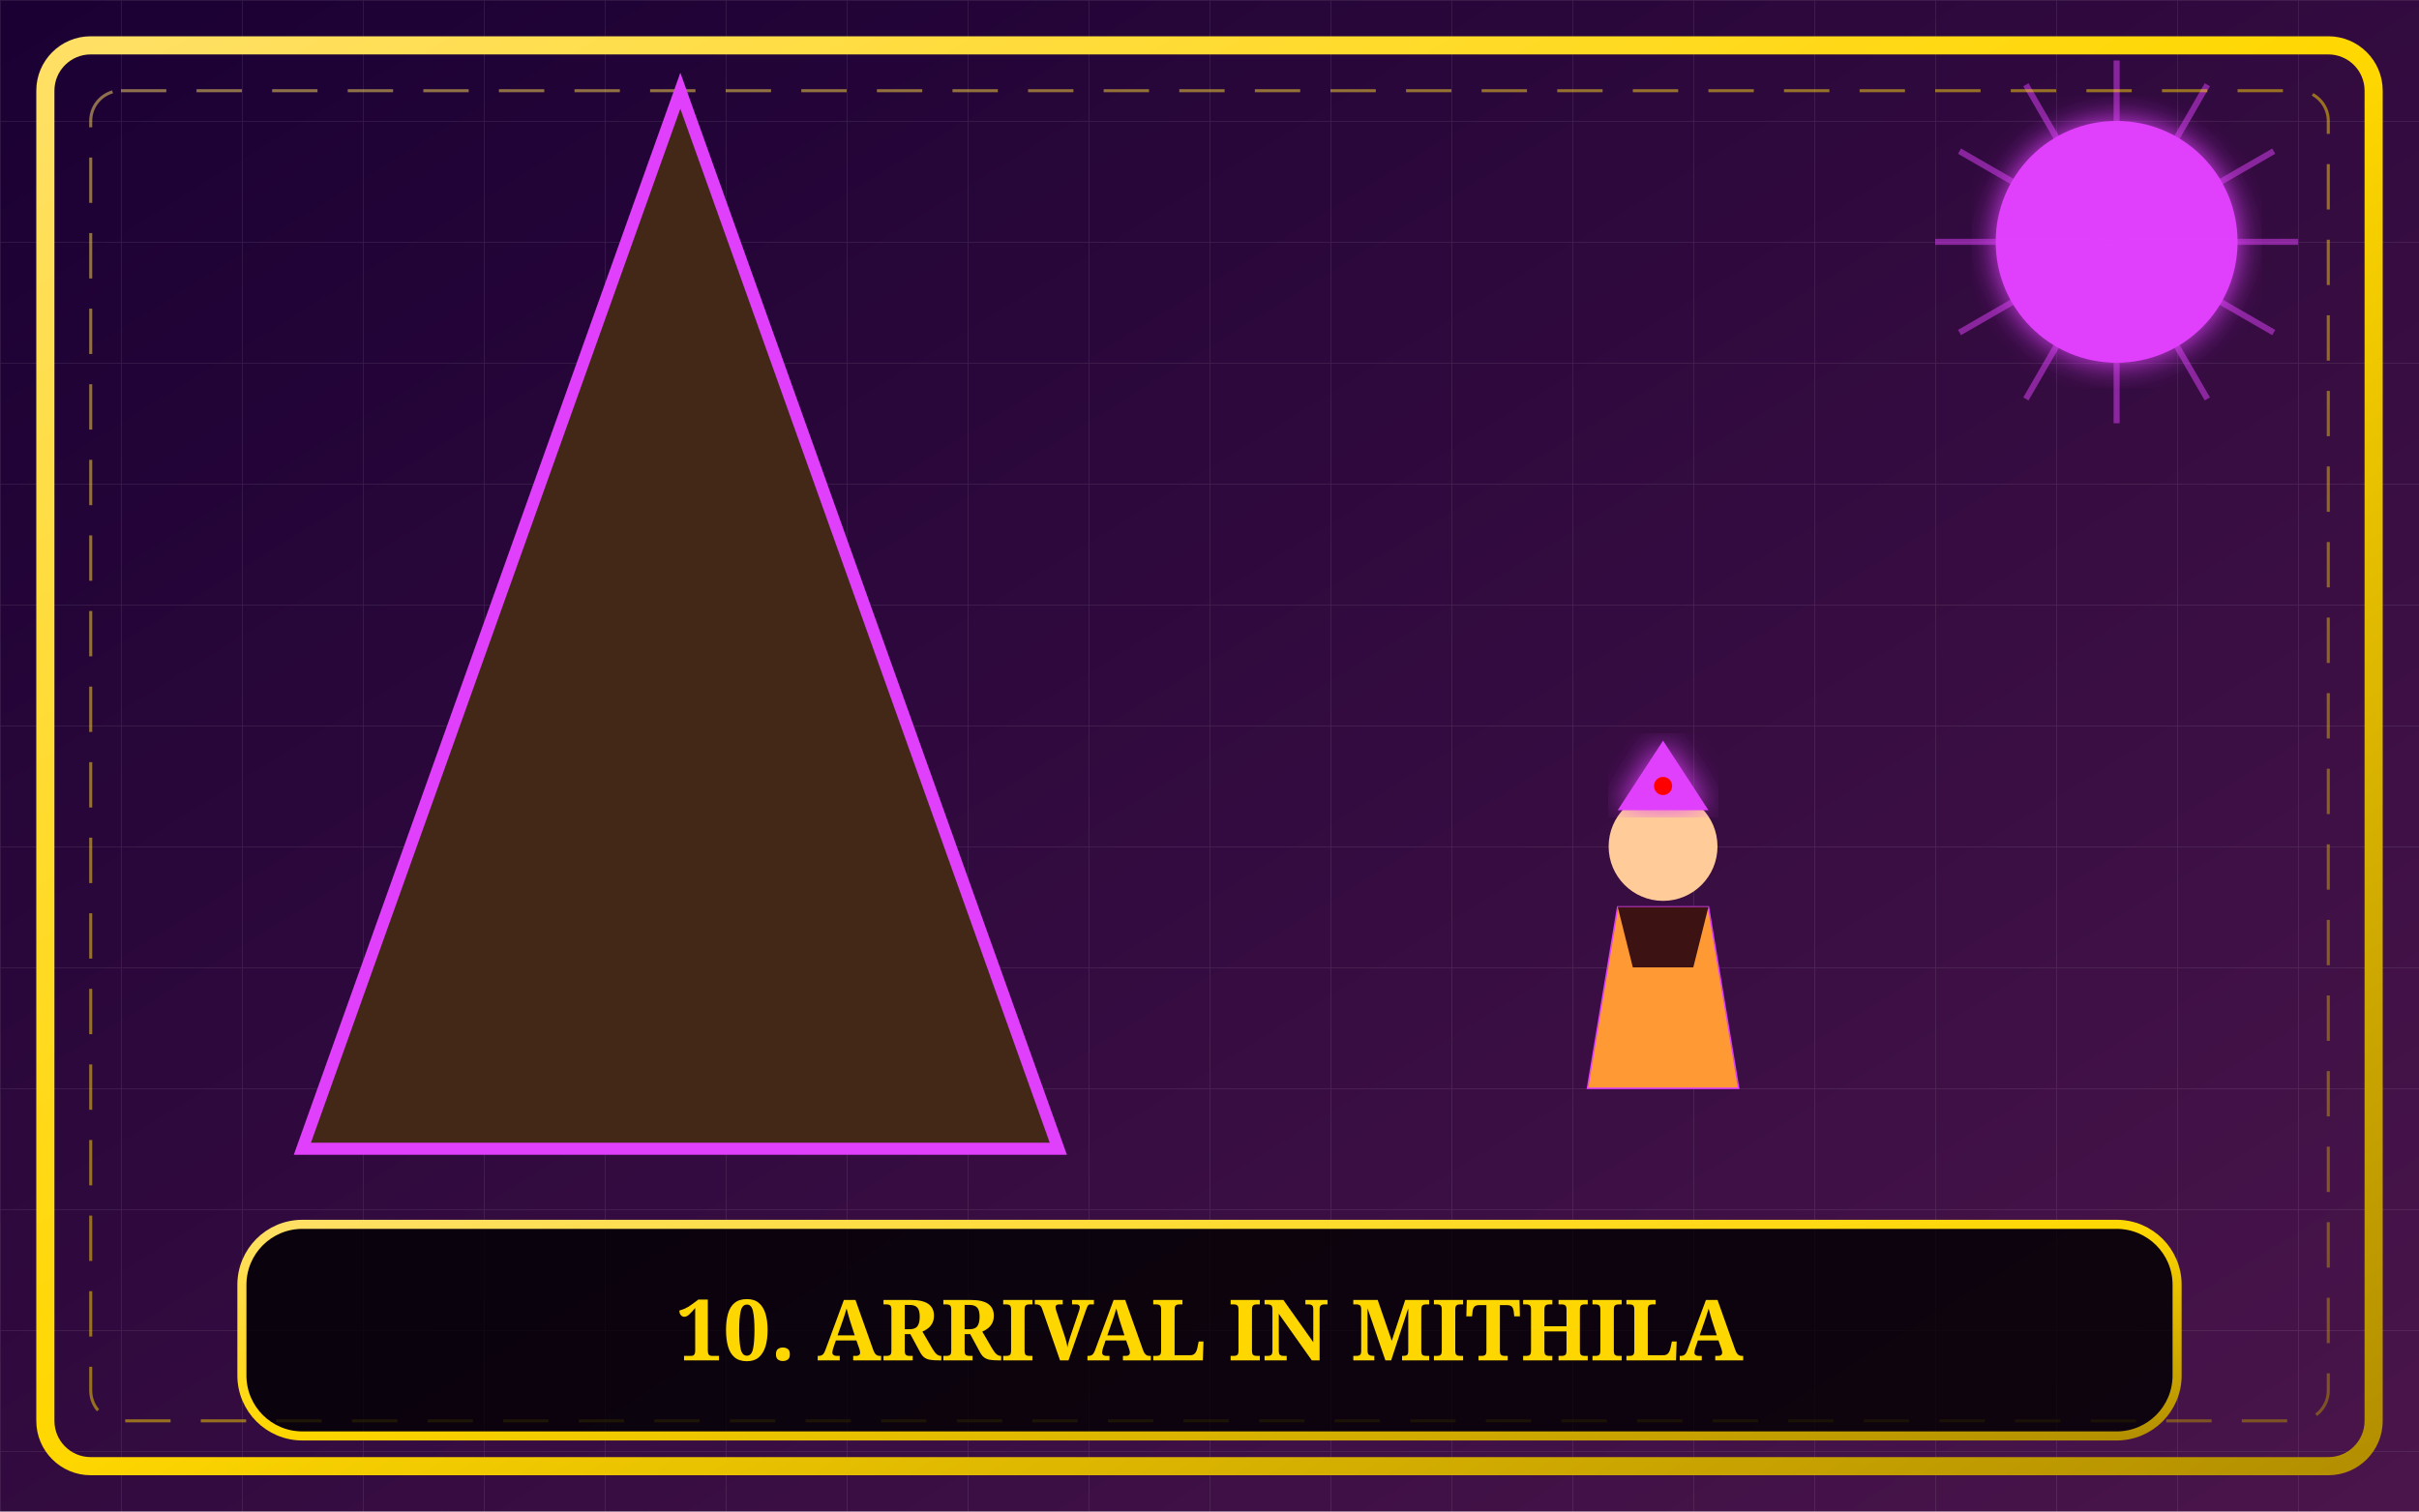
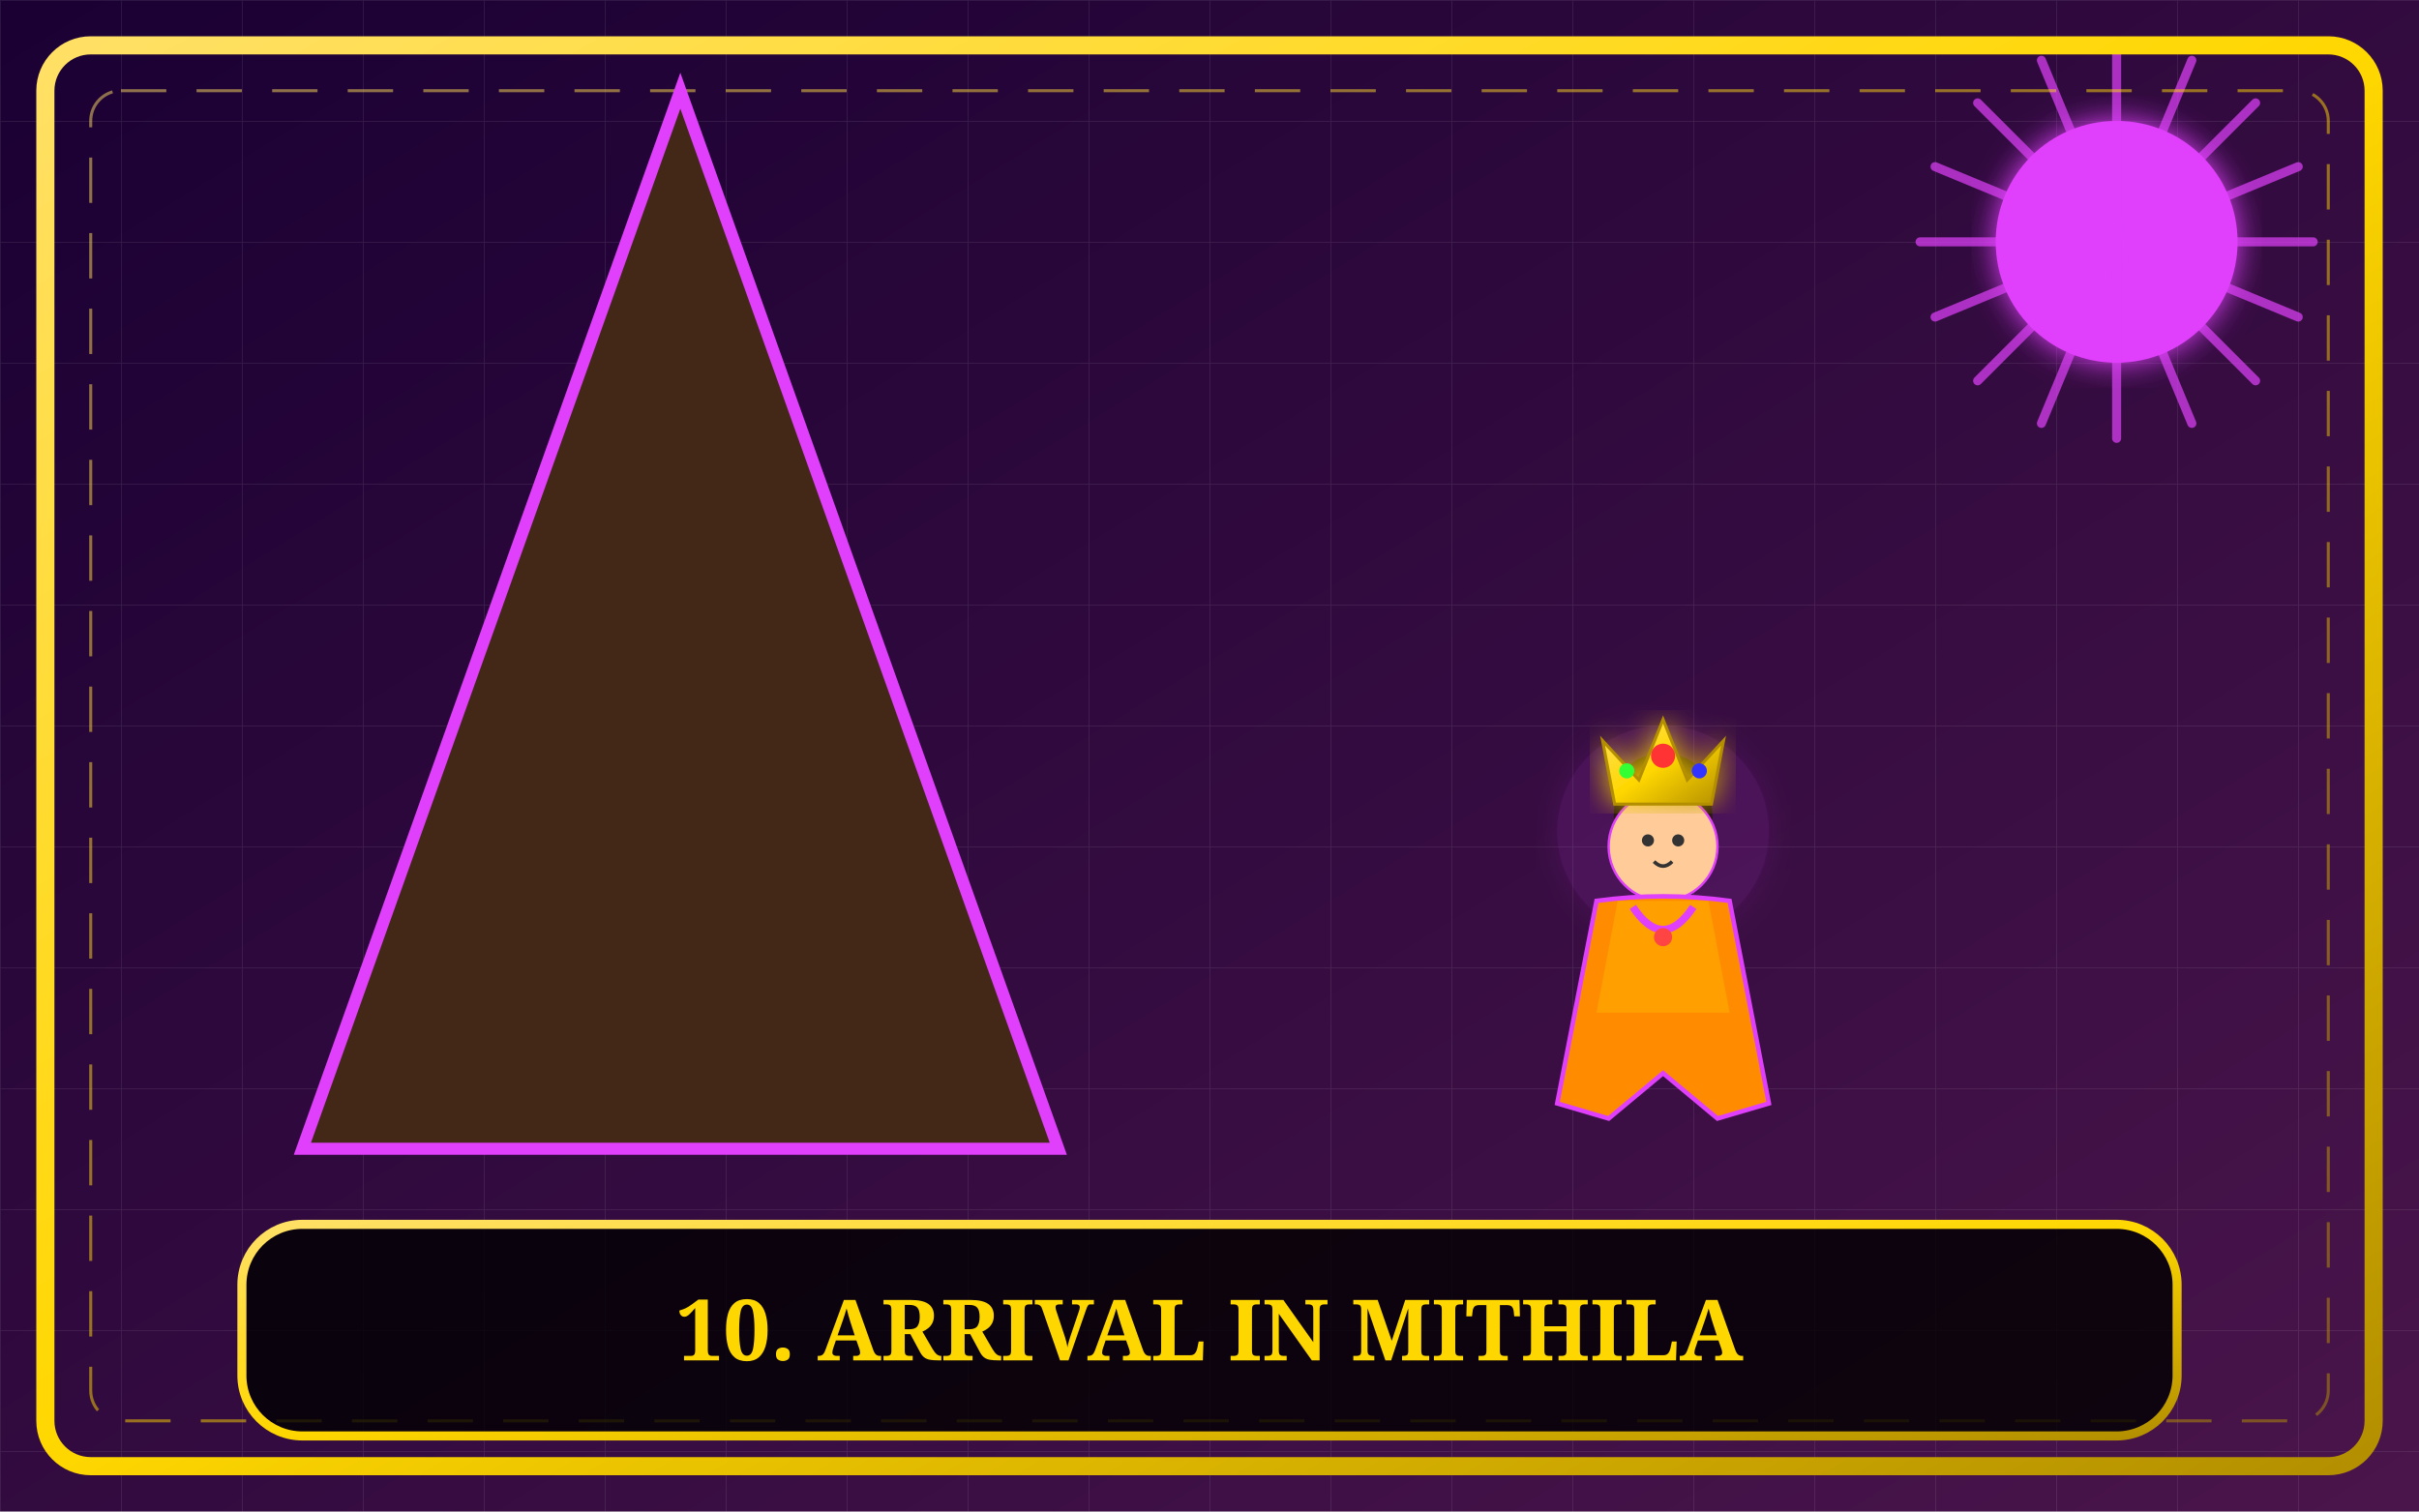
<svg xmlns="http://www.w3.org/2000/svg" viewBox="0 0 800 500" width="100%" height="100%">
  <defs>
    <linearGradient id="bg10" x1="0%" y1="0%" x2="100%" y2="100%">
      <stop offset="0%" stop-color="#1a0033" />
      <stop offset="100%" stop-color="#4a154b" />
    </linearGradient>
    <linearGradient id="goldGrad" x1="0%" y1="0%" x2="100%" y2="100%">
      <stop offset="0%" stop-color="#ffe066" />
      <stop offset="50%" stop-color="#ffd700" />
      <stop offset="100%" stop-color="#b38f00" />
    </linearGradient>
    <filter id="glow">
      <feGaussianBlur stdDeviation="5" result="blur" />
      <feMerge>
        <feMergeNode in="blur" />
        <feMergeNode in="SourceGraphic" />
      </feMerge>
    </filter>
    <pattern id="grid" width="40" height="40" patternUnits="userSpaceOnUse">
      <path d="M 40 0 L 0 0 0 40" fill="none" stroke="white" stroke-width="0.5" opacity="0.1" />
    </pattern>
  </defs>
  <rect width="800" height="500" fill="url(#bg10)" />
  <rect width="800" height="500" fill="url(#grid)" />
  <circle cx="700" cy="80" r="40" fill="#e040fb" filter="url(#glow)" />
-   <line x1="700" y1="80" x2="700" y2="20" stroke="#e040fb" stroke-width="2" transform="rotate(0, 700, 80)" opacity="0.5" />
-   <line x1="700" y1="80" x2="700" y2="20" stroke="#e040fb" stroke-width="2" transform="rotate(30, 700, 80)" opacity="0.5" />
-   <line x1="700" y1="80" x2="700" y2="20" stroke="#e040fb" stroke-width="2" transform="rotate(60, 700, 80)" opacity="0.5" />
-   <line x1="700" y1="80" x2="700" y2="20" stroke="#e040fb" stroke-width="2" transform="rotate(90, 700, 80)" opacity="0.5" />
-   <line x1="700" y1="80" x2="700" y2="20" stroke="#e040fb" stroke-width="2" transform="rotate(120, 700, 80)" opacity="0.5" />
-   <line x1="700" y1="80" x2="700" y2="20" stroke="#e040fb" stroke-width="2" transform="rotate(150, 700, 80)" opacity="0.5" />
-   <line x1="700" y1="80" x2="700" y2="20" stroke="#e040fb" stroke-width="2" transform="rotate(180, 700, 80)" opacity="0.5" />
-   <line x1="700" y1="80" x2="700" y2="20" stroke="#e040fb" stroke-width="2" transform="rotate(210, 700, 80)" opacity="0.5" />
-   <line x1="700" y1="80" x2="700" y2="20" stroke="#e040fb" stroke-width="2" transform="rotate(240, 700, 80)" opacity="0.5" />
-   <line x1="700" y1="80" x2="700" y2="20" stroke="#e040fb" stroke-width="2" transform="rotate(270, 700, 80)" opacity="0.5" />
-   <line x1="700" y1="80" x2="700" y2="20" stroke="#e040fb" stroke-width="2" transform="rotate(300, 700, 80)" opacity="0.5" />
-   <line x1="700" y1="80" x2="700" y2="20" stroke="#e040fb" stroke-width="2" transform="rotate(330, 700, 80)" opacity="0.5" />
+   <line x1="700" y1="80" x2="700" y2="15" stroke="#e040fb" stroke-width="3" stroke-linecap="round" transform="rotate(0.0, 700, 80)" opacity="0.7" />
+   <line x1="700" y1="80" x2="700" y2="15" stroke="#e040fb" stroke-width="3" stroke-linecap="round" transform="rotate(22.5, 700, 80)" opacity="0.7" />
+   <line x1="700" y1="80" x2="700" y2="15" stroke="#e040fb" stroke-width="3" stroke-linecap="round" transform="rotate(45.0, 700, 80)" opacity="0.7" />
+   <line x1="700" y1="80" x2="700" y2="15" stroke="#e040fb" stroke-width="3" stroke-linecap="round" transform="rotate(67.5, 700, 80)" opacity="0.7" />
+   <line x1="700" y1="80" x2="700" y2="15" stroke="#e040fb" stroke-width="3" stroke-linecap="round" transform="rotate(90.0, 700, 80)" opacity="0.7" />
+   <line x1="700" y1="80" x2="700" y2="15" stroke="#e040fb" stroke-width="3" stroke-linecap="round" transform="rotate(112.5, 700, 80)" opacity="0.7" />
+   <line x1="700" y1="80" x2="700" y2="15" stroke="#e040fb" stroke-width="3" stroke-linecap="round" transform="rotate(135.0, 700, 80)" opacity="0.7" />
+   <line x1="700" y1="80" x2="700" y2="15" stroke="#e040fb" stroke-width="3" stroke-linecap="round" transform="rotate(157.5, 700, 80)" opacity="0.7" />
+   <line x1="700" y1="80" x2="700" y2="15" stroke="#e040fb" stroke-width="3" stroke-linecap="round" transform="rotate(180.0, 700, 80)" opacity="0.7" />
+   <line x1="700" y1="80" x2="700" y2="15" stroke="#e040fb" stroke-width="3" stroke-linecap="round" transform="rotate(202.5, 700, 80)" opacity="0.7" />
+   <line x1="700" y1="80" x2="700" y2="15" stroke="#e040fb" stroke-width="3" stroke-linecap="round" transform="rotate(225.0, 700, 80)" opacity="0.7" />
+   <line x1="700" y1="80" x2="700" y2="15" stroke="#e040fb" stroke-width="3" stroke-linecap="round" transform="rotate(247.5, 700, 80)" opacity="0.7" />
+   <line x1="700" y1="80" x2="700" y2="15" stroke="#e040fb" stroke-width="3" stroke-linecap="round" transform="rotate(270.0, 700, 80)" opacity="0.7" />
+   <line x1="700" y1="80" x2="700" y2="15" stroke="#e040fb" stroke-width="3" stroke-linecap="round" transform="rotate(292.5, 700, 80)" opacity="0.7" />
+   <line x1="700" y1="80" x2="700" y2="15" stroke="#e040fb" stroke-width="3" stroke-linecap="round" transform="rotate(315.0, 700, 80)" opacity="0.7" />
+   <line x1="700" y1="80" x2="700" y2="15" stroke="#e040fb" stroke-width="3" stroke-linecap="round" transform="rotate(337.5, 700, 80)" opacity="0.7" />
  <rect x="15" y="15" width="770" height="470" rx="15" fill="none" stroke="url(#goldGrad)" stroke-width="6" />
  <rect x="30" y="30" width="740" height="440" rx="10" fill="none" stroke="url(#goldGrad)" stroke-width="1" stroke-dasharray="15,10" opacity="0.5" />
  <g transform="translate(0, -20)">
    <path d="M 100 400 L 350 400 L 225 50 Z" fill="#432818" stroke="#e040fb" stroke-width="4" />
    <g transform="translate(550,300) scale(1)">
-       <circle cx="0" cy="-10" r="12" fill="#1a1a1a" />
-       <path d="M -15 20 L 15 20 L 25 80 L -25 80 Z" fill="#ff9933" stroke="#e040fb" stroke-width="0.5" />
-       <path d="M -15 20 L 15 20 L 10 40 L -10 40 Z" fill="#3d1212" />
-       <circle cx="0" cy="0" r="18" fill="#ffcc99" />
-       <path d="M -15 -12 L 15 -12 L 0 -35 Z" fill="#e040fb" filter="url(#glow)" />
-       <circle cx="0" cy="-20" r="3" fill="red" />
+       <circle cx="0" cy="-5" r="35" fill="#e040fb" opacity="0.12" filter="url(#glow)" />
+       <path d="M -15 -18 C -15 -35 15 -35 15 -18 C 18 -10 15 5 15 5 L -15 5 C -15 5 -18 -10 -15 -18 Z" fill="#2b1810" />
+       <circle cx="0" cy="0" r="18" fill="#ffcc99" stroke="#e040fb" stroke-width="0.8" />
+       <circle cx="-5" cy="-2" r="2" fill="#333" />
+       <circle cx="5" cy="-2" r="2" fill="#333" />
+       <path d="M -3 5 Q 0 8 3 5" fill="none" stroke="#333" stroke-width="1.2" />
+       <path d="M -16 -14 L -20 -35 L -8 -22 L 0 -42 L 8 -22 L 20 -35 L 16 -14 Z" fill="url(#goldGrad)" filter="url(#glow)" stroke="#b38f00" stroke-width="1" />
+       <circle cx="0" cy="-30" r="4" fill="#ff3333" />
+       <circle cx="-12" cy="-25" r="2.5" fill="#33ff33" />
+       <circle cx="12" cy="-25" r="2.5" fill="#3333ff" />
+       <path d="M -22 18 Q 0 15 22 18 L 35 85 L 18 90 L 0 75 L -18 90 L -35 85 Z" fill="#ff8c00" stroke="#e040fb" stroke-width="1.5" />
+       <path d="M -15 18 L 15 18 L 22 55 L -22 55 Z" fill="#ffd700" opacity="0.25" />
+       <path d="M -10 20 Q 0 35 10 20" fill="none" stroke="#e040fb" stroke-width="2.5" />
+       <circle cx="0" cy="30" r="3" fill="#ff4444" />
    </g>
  </g>
  <g transform="translate(400, 440)">
    <rect x="-320" y="-35" width="640" height="70" rx="20" fill="black" fill-opacity="0.8" stroke="url(#goldGrad)" stroke-width="3" />
    <text y="10" font-family="'Playfair Display', serif" font-size="28" font-weight="bold" fill="#ffd700" text-anchor="middle">10. ARRIVAL IN MITHILA</text>
  </g>
</svg>
